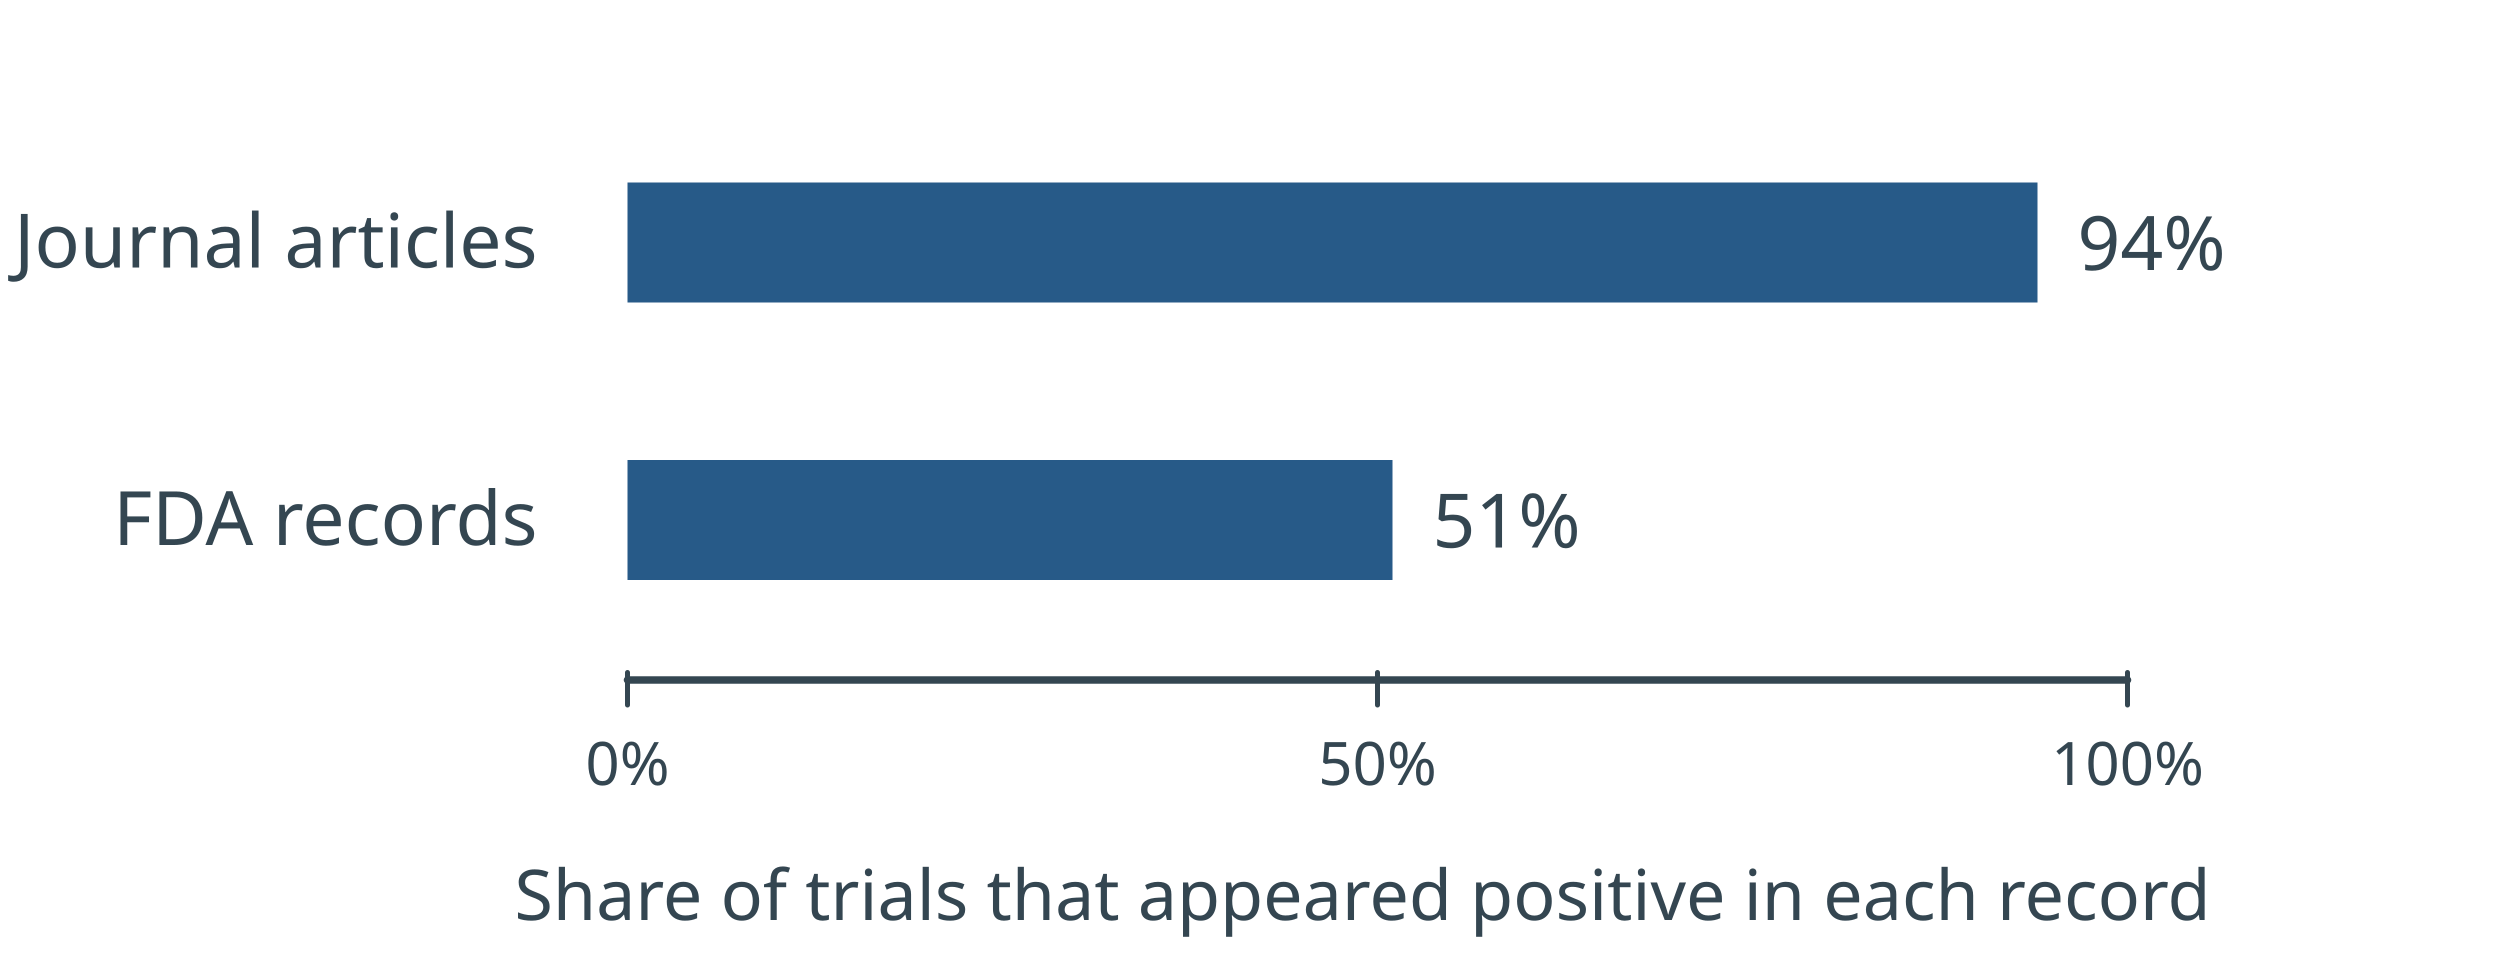
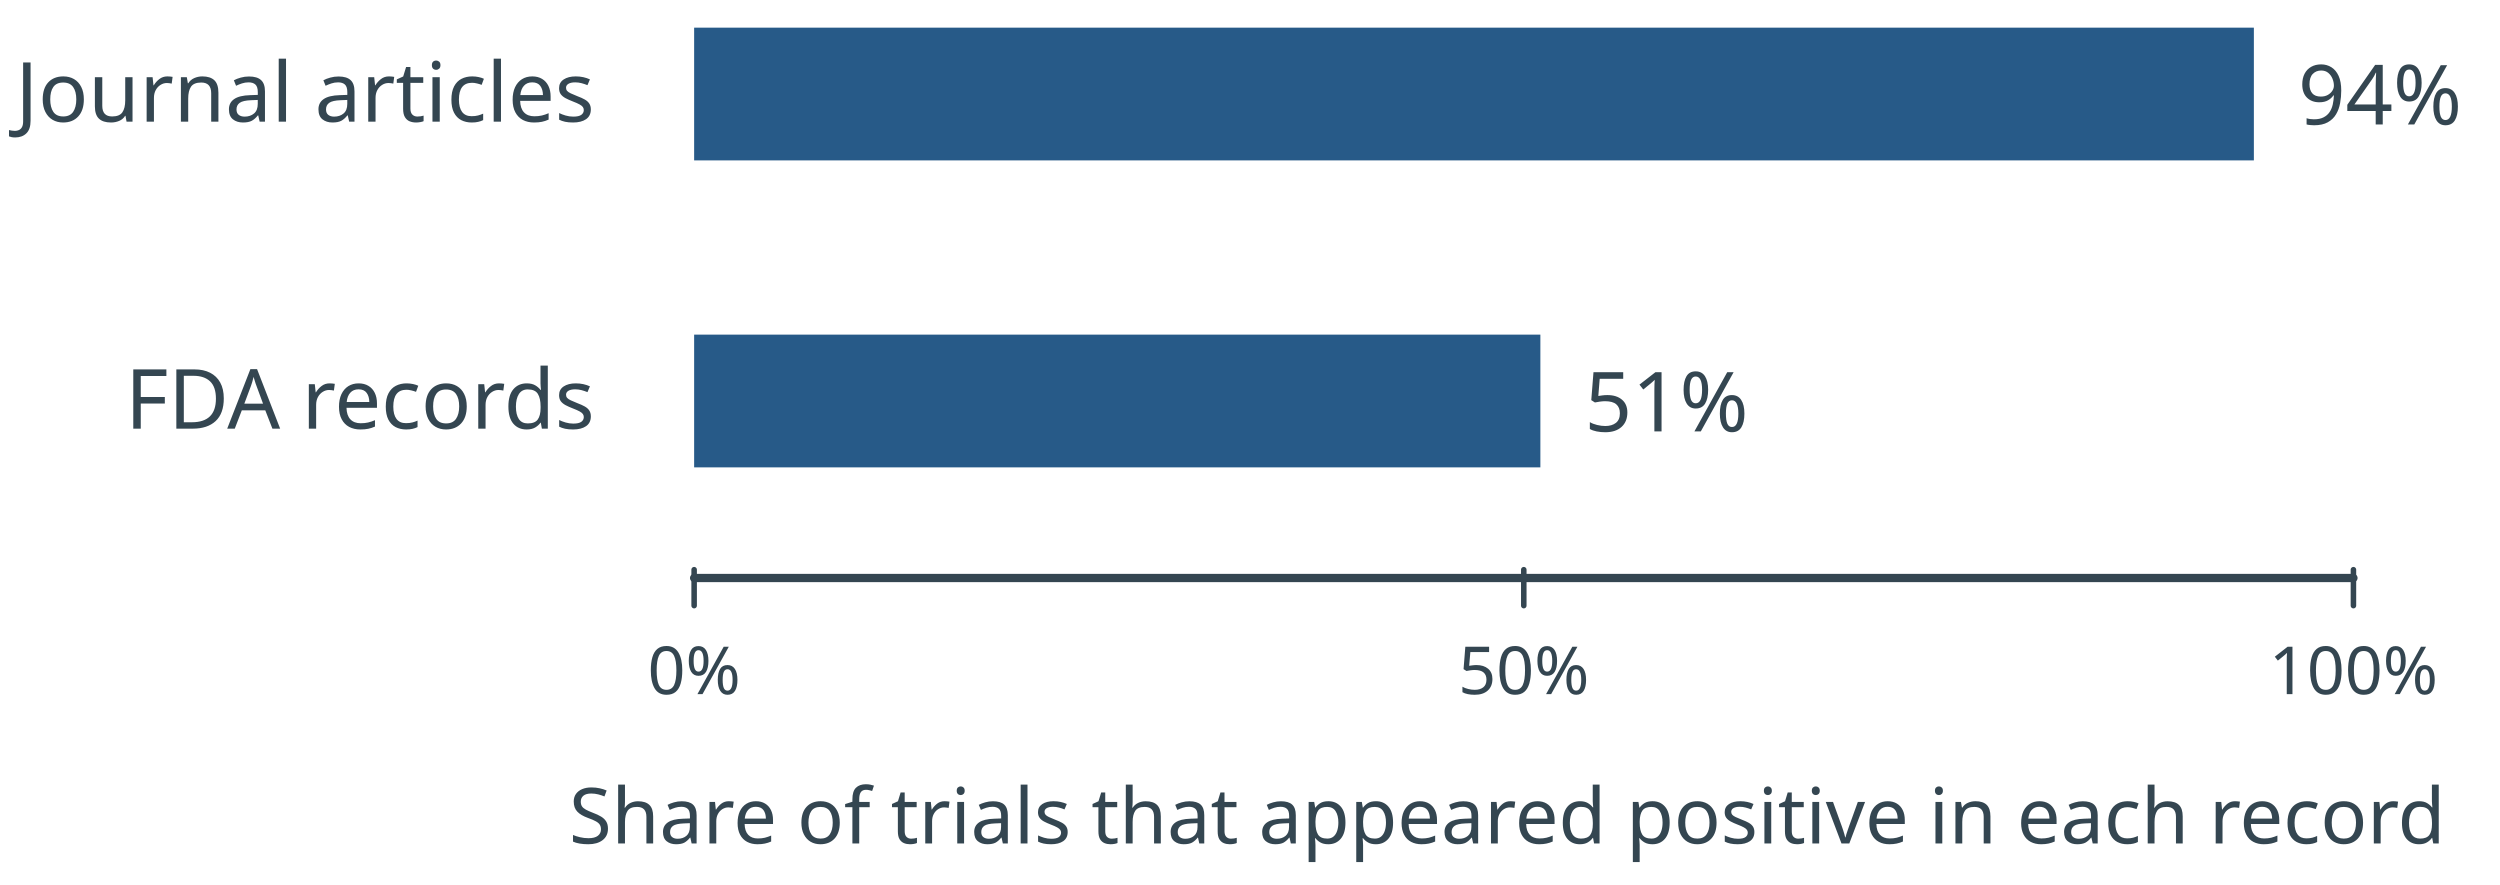
- <svg xmlns="http://www.w3.org/2000/svg" width="1000" height="392" viewBox="0 0 1000 392" role="img" aria-labelledby="title desc">
+ <svg xmlns="http://www.w3.org/2000/svg" width="904" height="320" viewBox="0 63 904 320" role="img" aria-labelledby="title desc">
  <text x="215" y="107" font-size="30" fill="#344651" text-anchor="end" font-family="Atkinson Hyperlegible Next">Journal articles</text>
  <rect x="251" y="73" width="564" height="48" fill="#275A88" />
  <text x="831" y="108" font-size="30" fill="#344651" text-anchor="start" font-family="Atkinson Hyperlegible Next">94%</text>
  <text x="215" y="218" font-size="30" fill="#344651" text-anchor="end" font-family="Atkinson Hyperlegible Next">FDA records</text>
  <rect x="251" y="184" width="306" height="48" fill="#275A88" />
  <text x="573" y="219" font-size="30" fill="#344651" text-anchor="start" font-family="Atkinson Hyperlegible Next">51%</text>
  <line x1="251" y1="272" x2="851" y2="272" stroke="#344651" stroke-width="3" stroke-linecap="round" />
  <line x1="251" y1="269" x2="251" y2="282" stroke="#344651" stroke-width="2" stroke-linecap="round" />
  <text x="251" y="314" font-size="24" fill="#344651" text-anchor="middle" font-family="Atkinson Hyperlegible Next">0%</text>
  <line x1="551" y1="269" x2="551" y2="282" stroke="#344651" stroke-width="2" stroke-linecap="round" />
  <text x="551" y="314" font-size="24" fill="#344651" text-anchor="middle" font-family="Atkinson Hyperlegible Next">50%</text>
  <line x1="851" y1="269" x2="851" y2="282" stroke="#344651" stroke-width="2" stroke-linecap="round" />
  <text x="851" y="314" font-size="24" fill="#344651" text-anchor="middle" font-family="Atkinson Hyperlegible Next">100%</text>
  <text x="545" y="368" font-size="28" fill="#344651" text-anchor="middle" font-family="Atkinson Hyperlegible Next">Share of trials that appeared positive in each record</text>
</svg>
